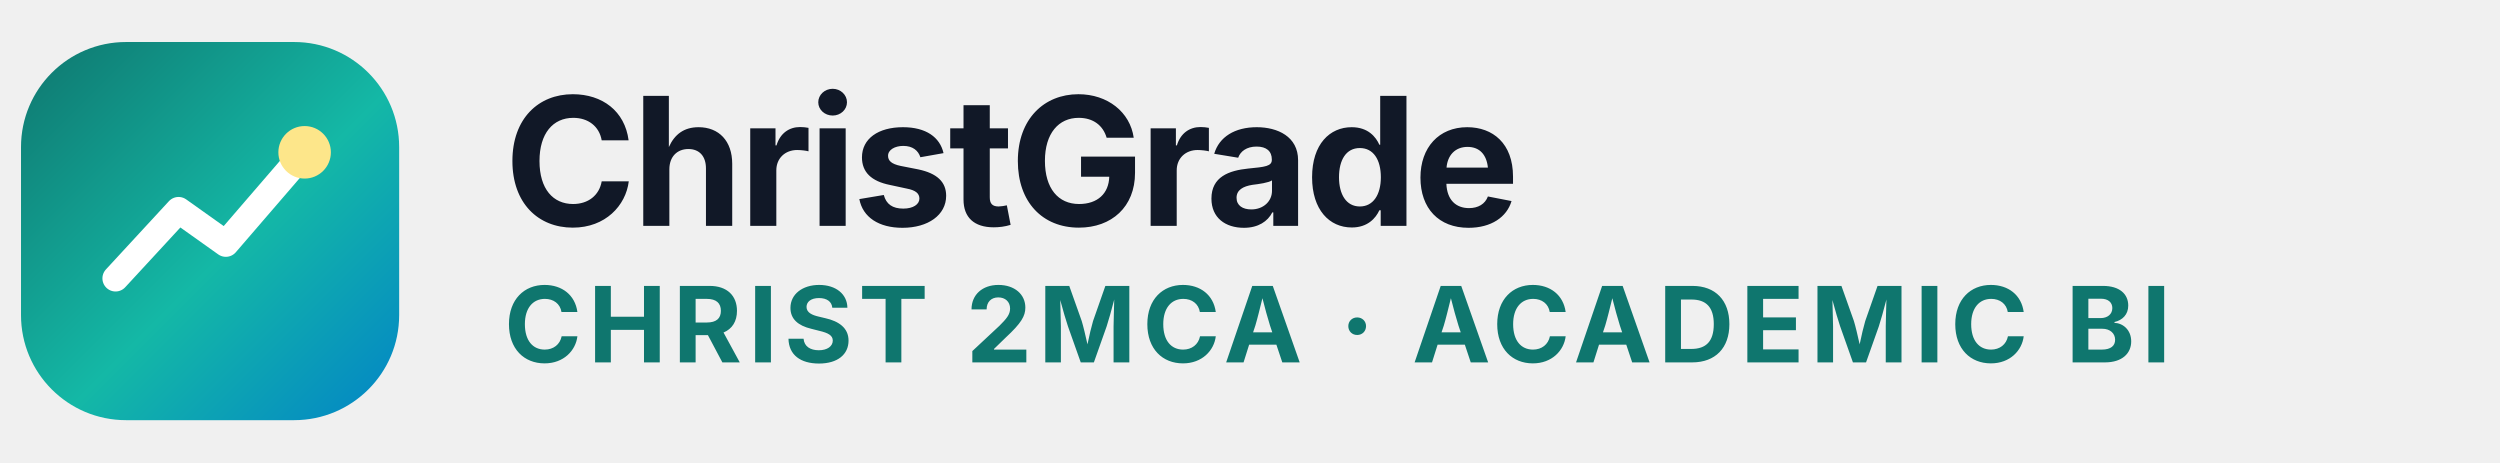
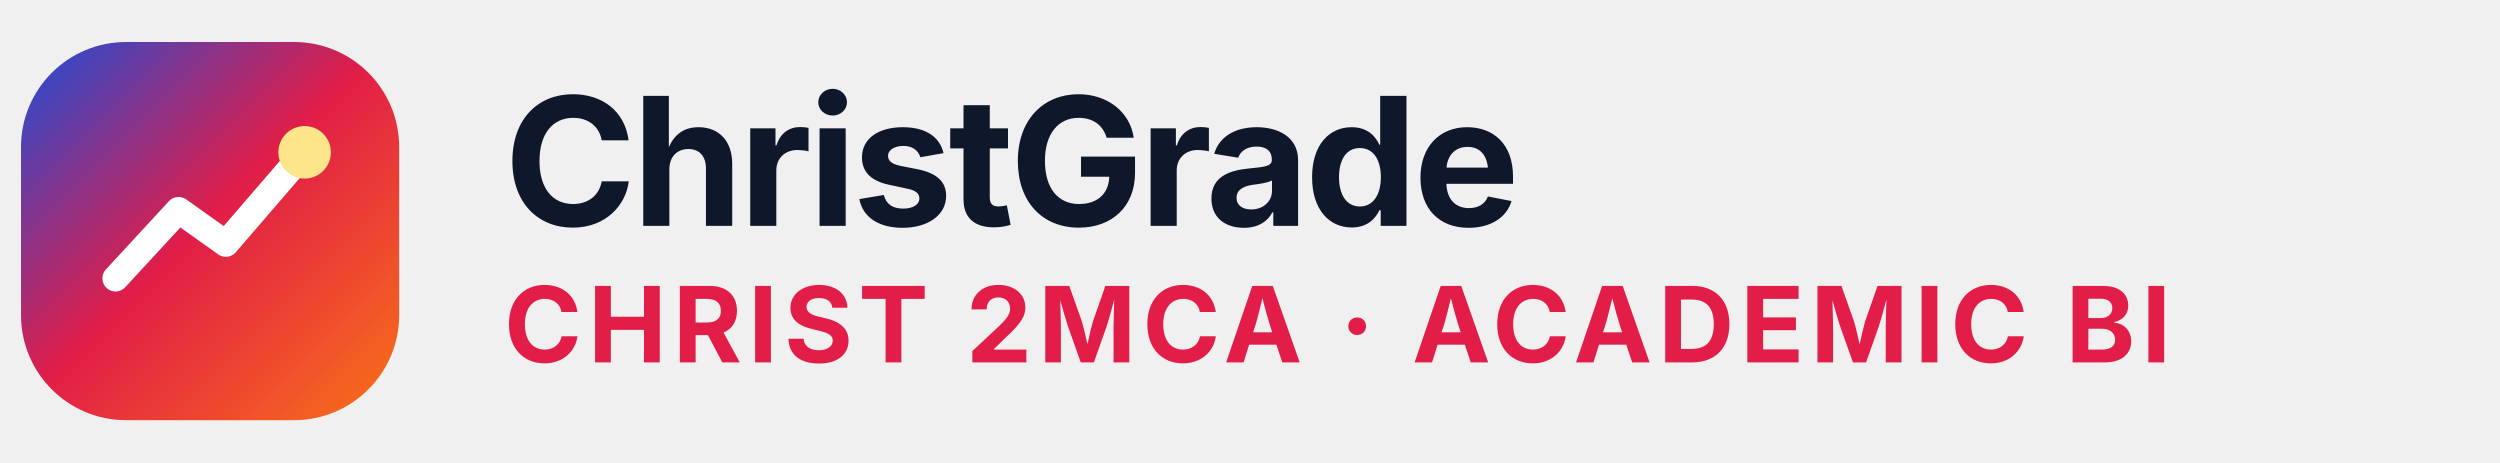
<svg xmlns="http://www.w3.org/2000/svg" width="238" height="44" viewBox="0 0 238 44" fill="none">
  <defs>
-     <linearGradient id="verdigrisLight" x1="0%" y1="0%" x2="100%" y2="100%">
-       <stop offset="0%" stop-color="#0F766E" />
-       <stop offset="55%" stop-color="#14B8A6" />
-       <stop offset="100%" stop-color="#0284C7" />
+     <linearGradient id="solarisLight" x1="0%" y1="0%" x2="100%" y2="100%">
+       <stop offset="0%" stop-color="#1D4ED8" />
+       <stop offset="48%" stop-color="#E11D48" />
+       <stop offset="100%" stop-color="#F97316" />
    </linearGradient>
  </defs>
-   <rect x="2" y="4" width="36" height="36" rx="10" fill="url(#verdigrisLight)" />
+   <rect x="2" y="4" width="36" height="36" rx="10" fill="url(#solarisLight)" />
  <path d="M11 26.5L17 20L21.5 23.2L29 14.5" stroke="#FFFFFF" stroke-width="2.5" stroke-linecap="round" stroke-linejoin="round" />
  <circle cx="29" cy="14.5" r="2.5" fill="#FDE68A" />
-   <text x="48" y="21.5" font-family="system-ui, -apple-system, sans-serif" font-size="17" font-weight="750" fill="#111827" letter-spacing="-0.4">ChristGrade</text>
-   <text x="48" y="34.5" font-family="system-ui, -apple-system, sans-serif" font-size="10" font-weight="650" fill="#0F766E" letter-spacing="0.6">CHRIST 2MCA · ACADEMIC BI</text>
+   <text x="48" y="21.5" font-family="system-ui, -apple-system, sans-serif" font-size="17" font-weight="750" fill="#0F172A" letter-spacing="-0.4">ChristGrade</text>
+   <text x="48" y="34.5" font-family="system-ui, -apple-system, sans-serif" font-size="10" font-weight="650" fill="#E11D48" letter-spacing="0.6">CHRIST 2MCA · ACADEMIC BI</text>
</svg>
